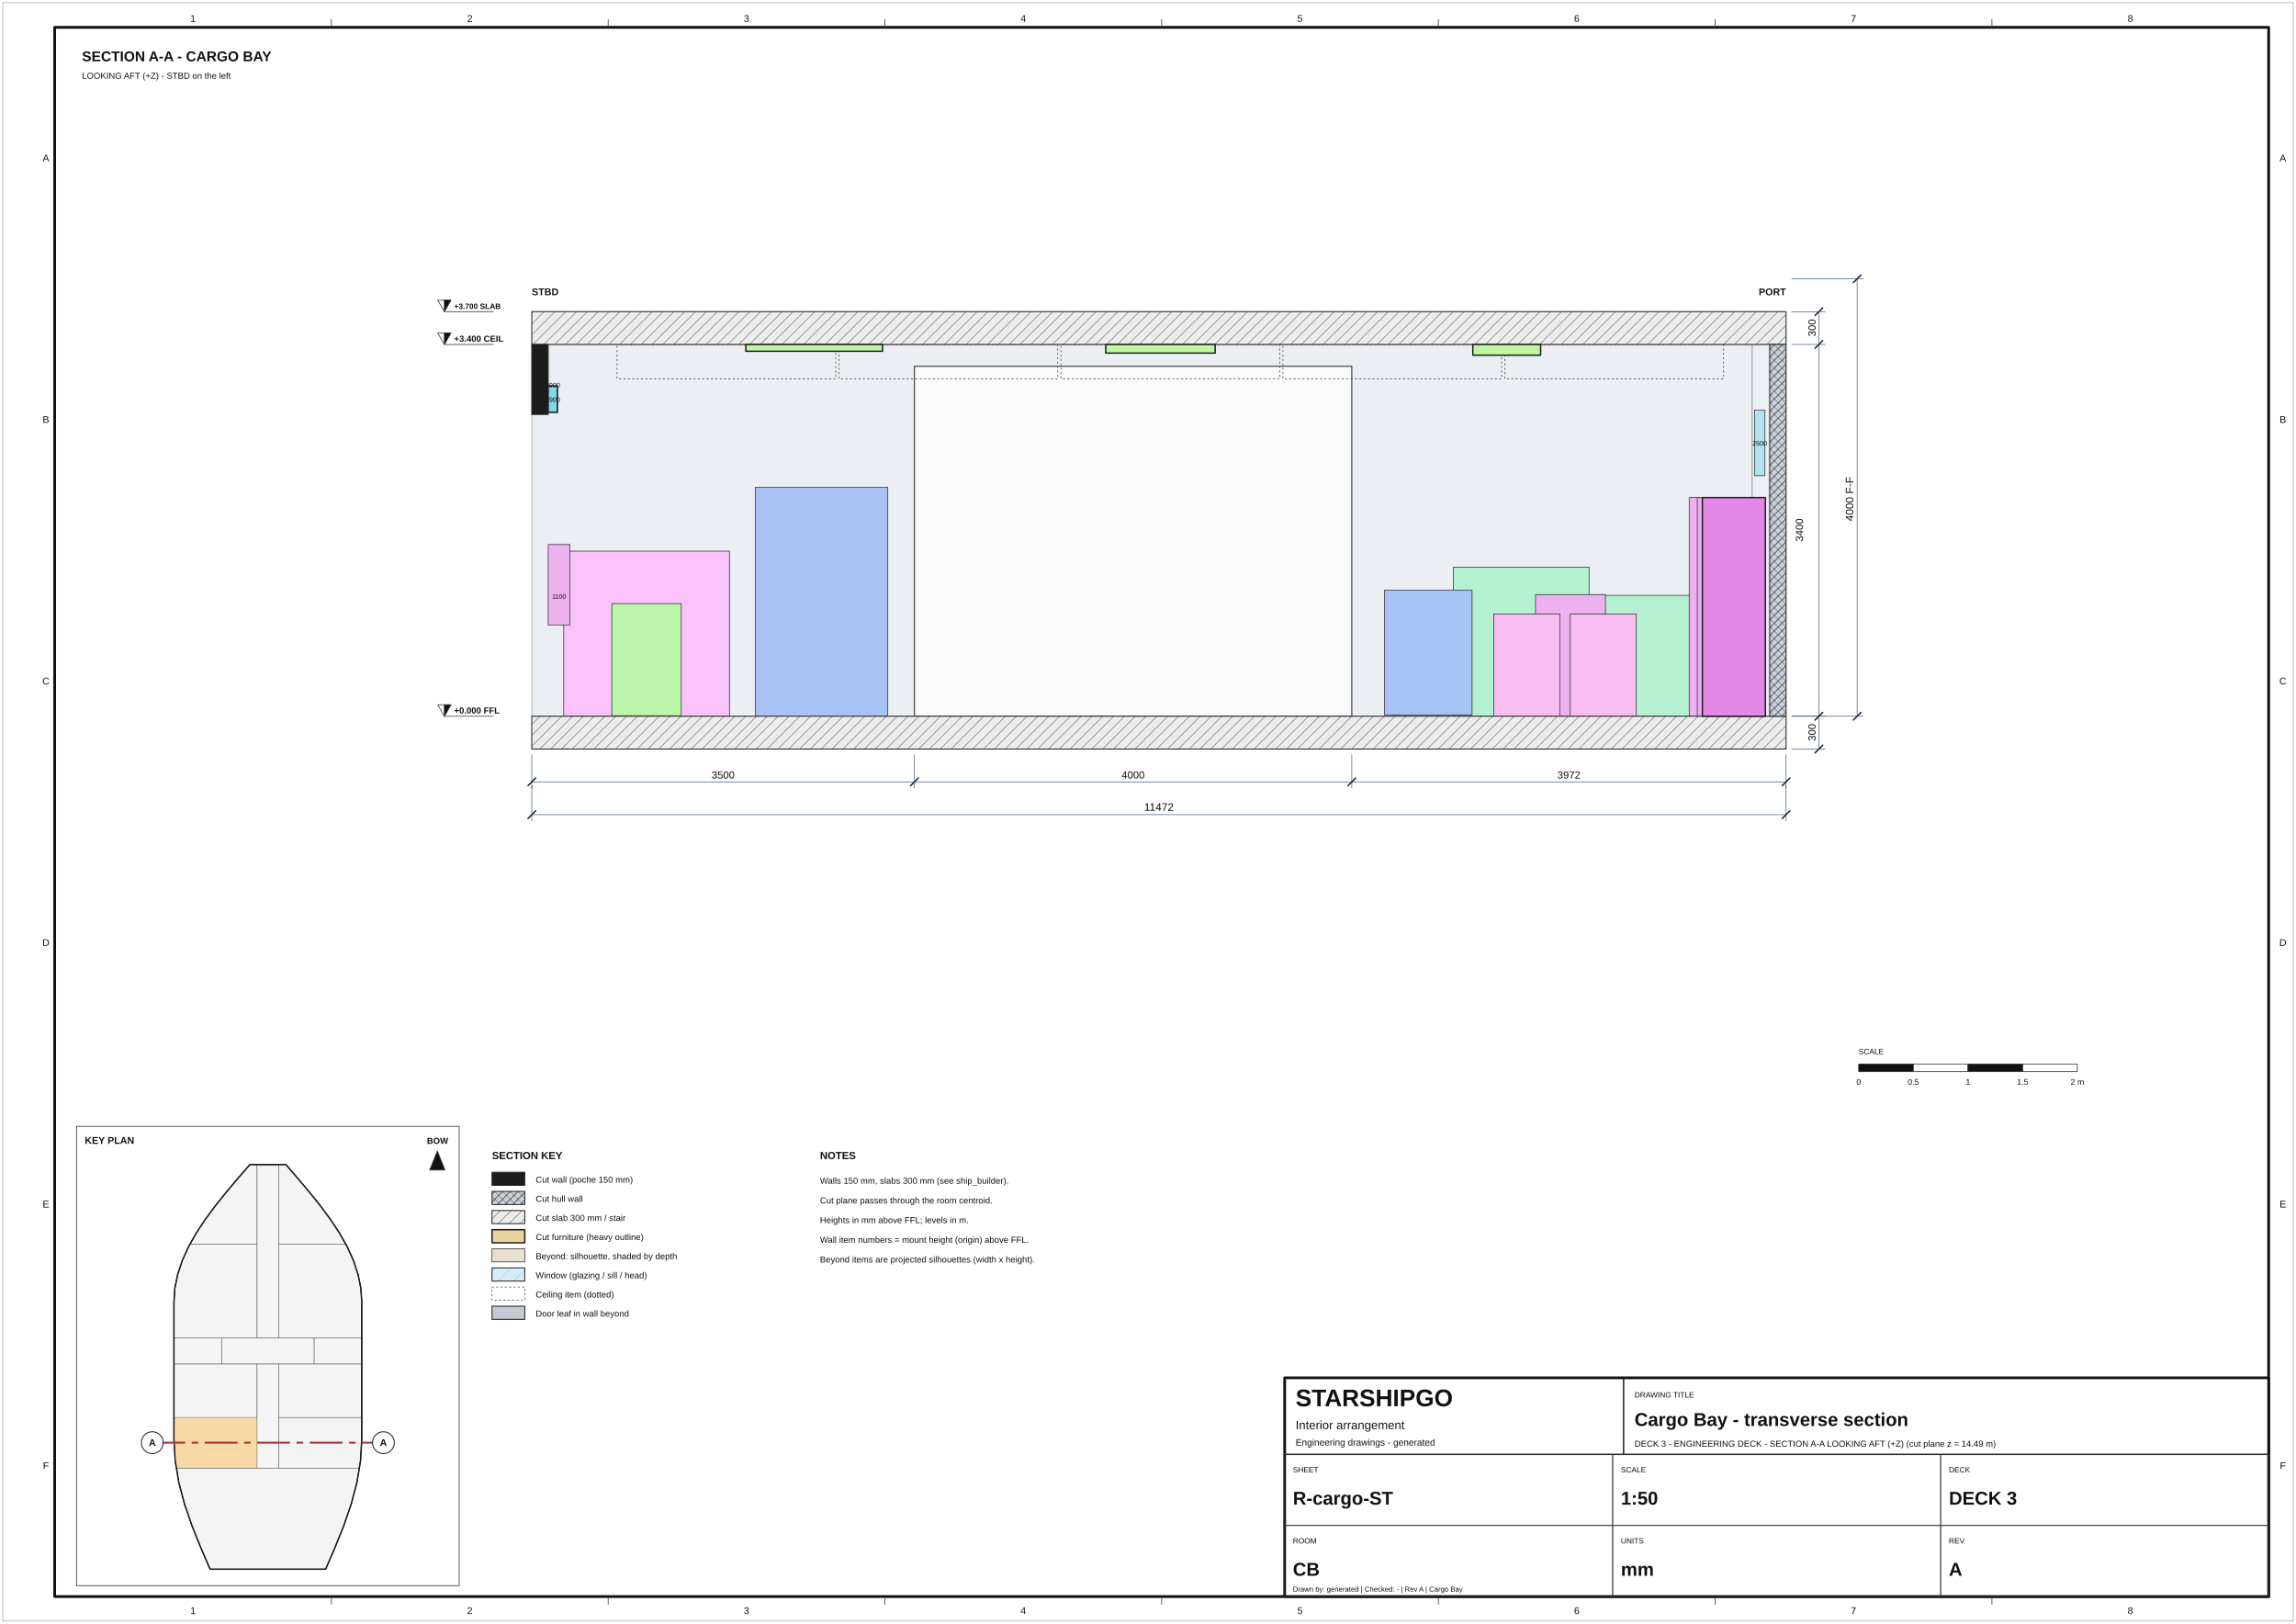
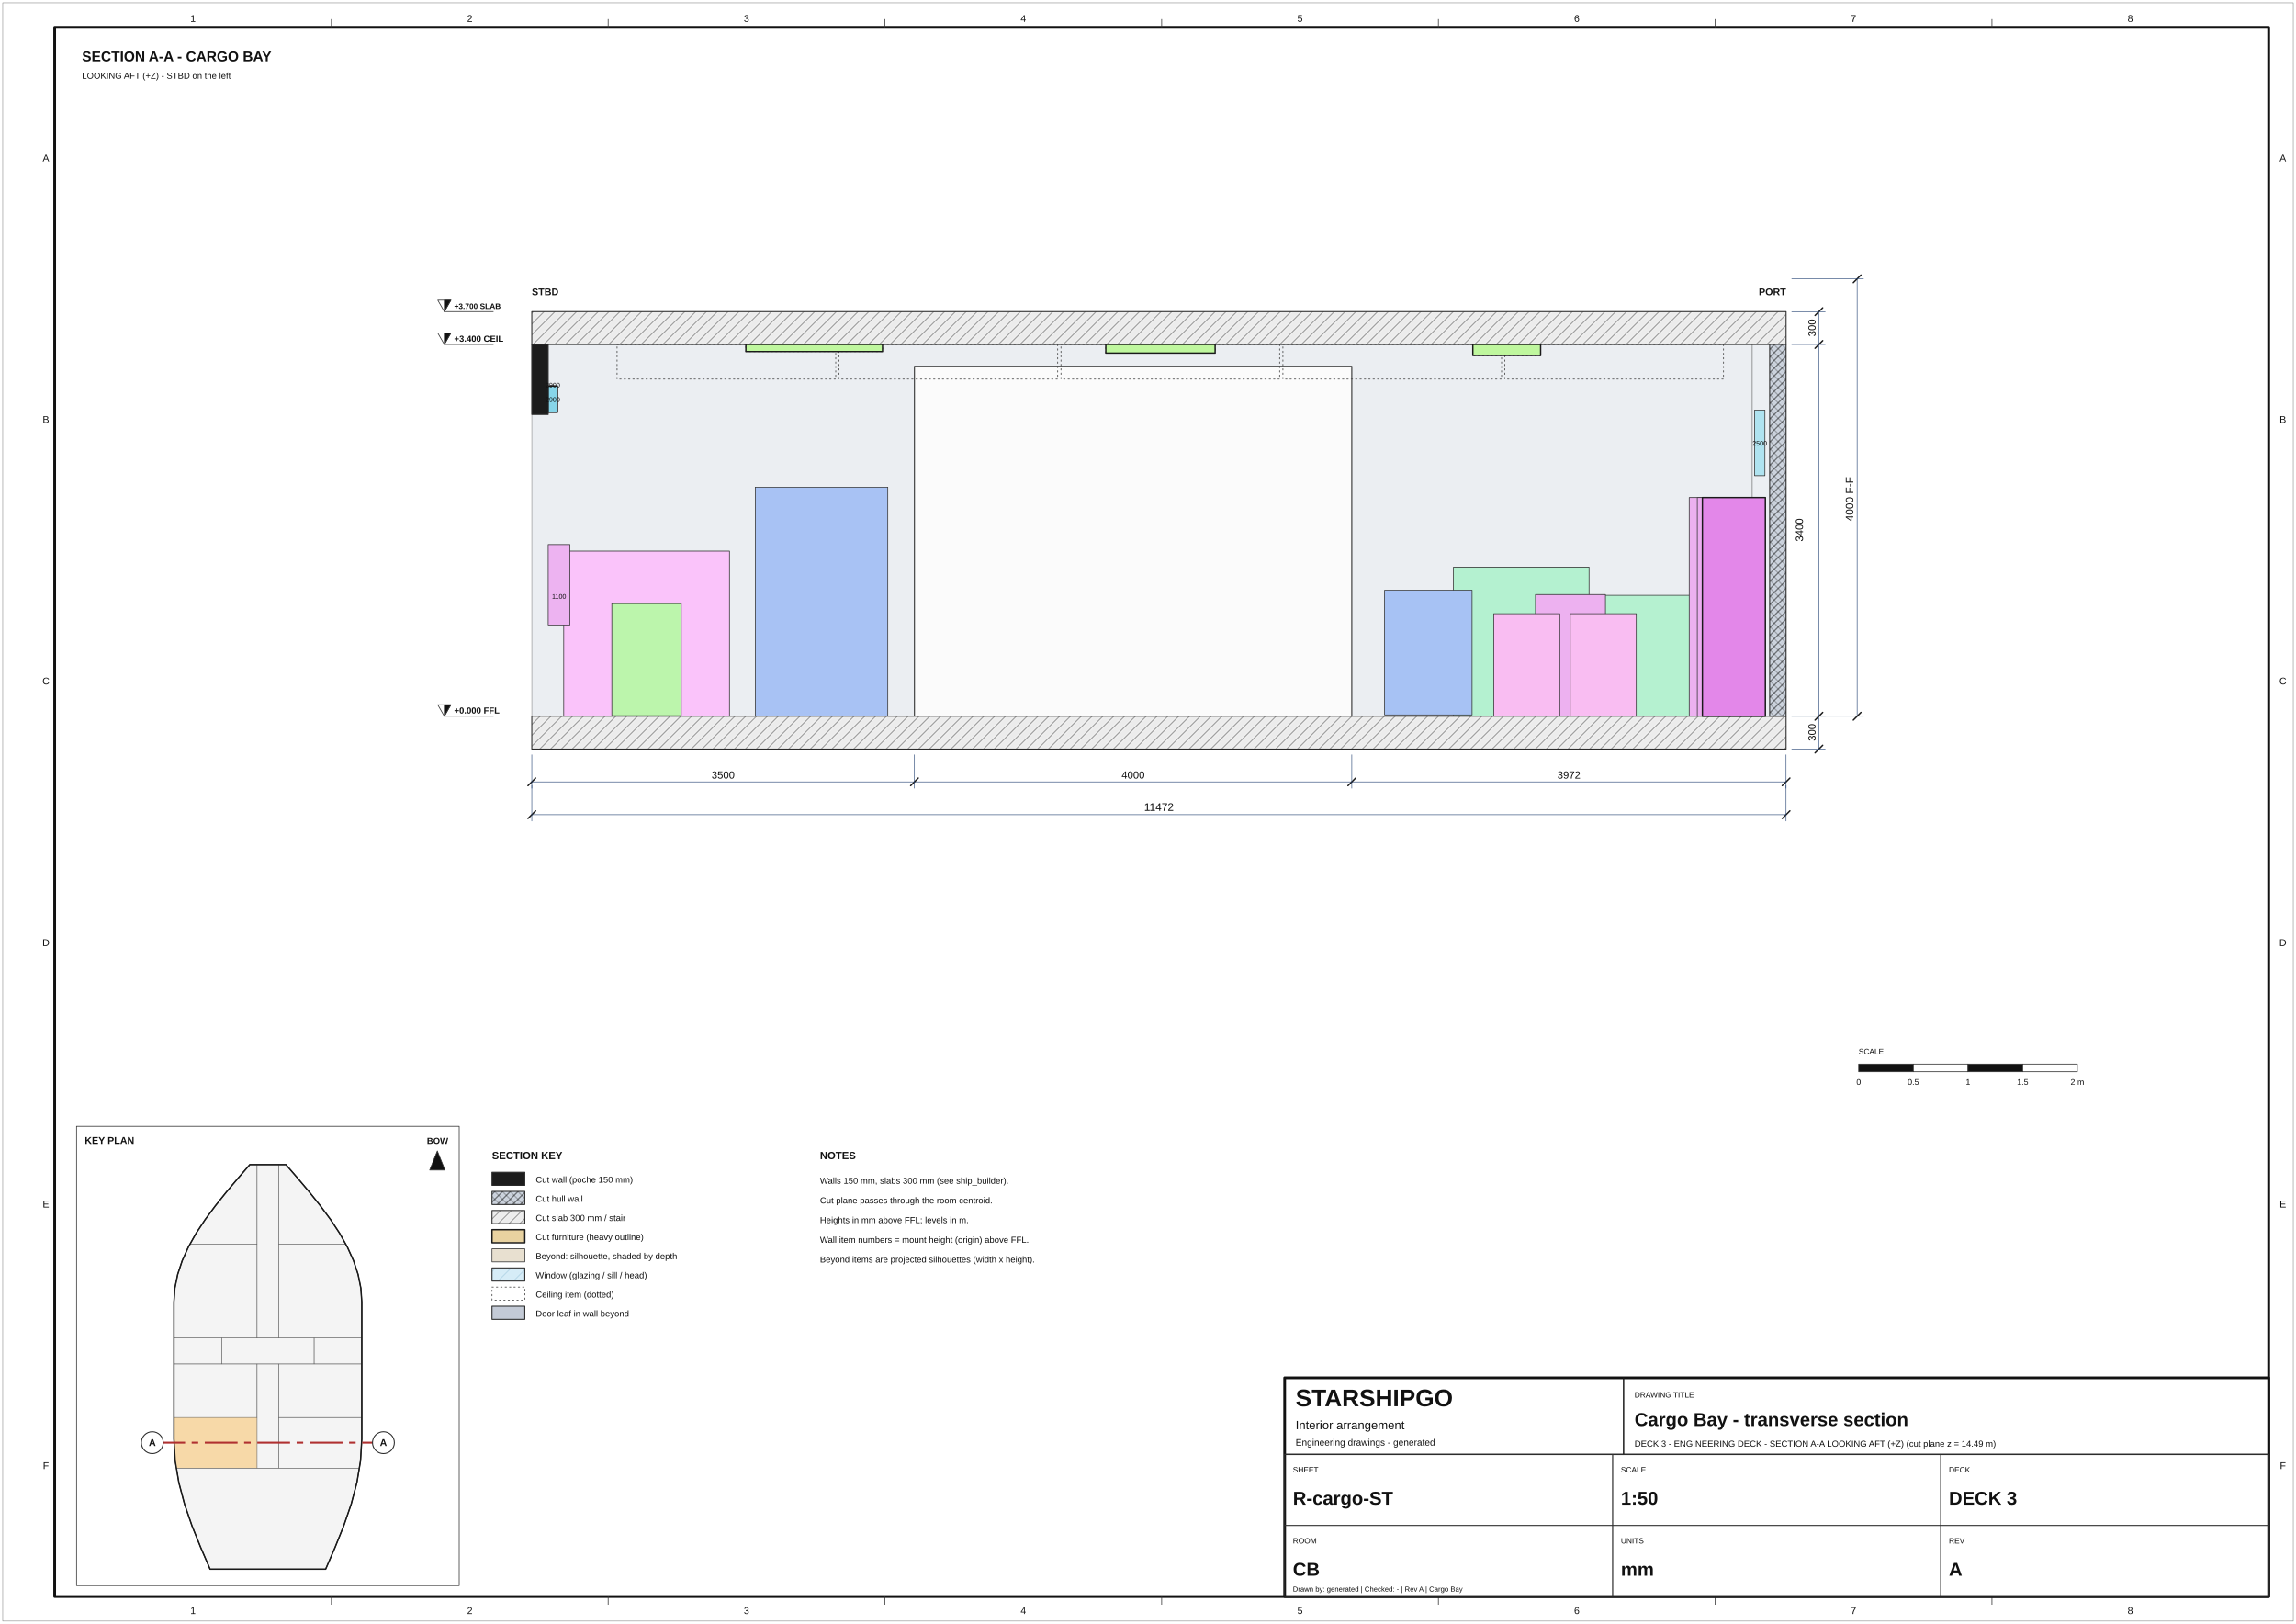
<svg xmlns="http://www.w3.org/2000/svg" width="420mm" height="297mm" viewBox="0 0 420 297">
  <style>
.t{font-family:Arial, Helvetica, 'DejaVu Sans', sans-serif;fill:#111}
.b{font-weight:bold}.i{font-style:italic}
.h{stroke:#111;stroke-width:.5;stroke-linejoin:round;stroke-linecap:round}
.m{stroke:#1a1a1a;stroke-width:.25;stroke-linejoin:round;stroke-linecap:round}
.n{stroke:#2a2a2a;stroke-width:.18;stroke-linejoin:round}
.f{stroke:#333;stroke-width:.13;stroke-linejoin:round}
.x{stroke:#555;stroke-width:.07}
.g{stroke:#9a9a9a;stroke-width:.1}
.gg{stroke:#c4c4c4;stroke-width:.08}
.d{stroke:#1d3c6e;stroke-width:.1}
.dsh{stroke:#222;stroke-width:.18;stroke-dasharray:1.6 .8}
.dot{stroke:#444;stroke-width:.14;stroke-dasharray:.25 .55;stroke-linecap:round}
.hid{stroke:#777;stroke-width:.12;stroke-dasharray:1 .7}
.cl{stroke:#b03030;stroke-width:.12;stroke-dasharray:5 1 1 1}
.cut{stroke:#b03030;stroke-width:.35;stroke-dasharray:6 1.2 1.2 1.2}
.red{stroke:#b03030;stroke-width:.13;stroke-dasharray:1.2 .7}
.none{stroke:none}
.halo{paint-order:stroke;stroke:#fff;stroke-width:.8;stroke-linejoin:round}
</style>
  <defs>
    <pattern id="hSlab" width="1.4" height="1.4" patternUnits="userSpaceOnUse" patternTransform="rotate(45)">
      <rect width="1.4" height="1.4" fill="#ececec" />
      <line x1="0" y1="0" x2="0" y2="1.4" stroke="#222" stroke-width=".13" />
    </pattern>
    <pattern id="hHull" width="1" height="1" patternUnits="userSpaceOnUse" patternTransform="rotate(45)">
      <rect width="1" height="1" fill="#c9d0da" />
      <line x1="0" y1="0" x2="0" y2="1" stroke="#111" stroke-width=".2" />
      <line x1="0" y1="0" x2="1" y2="0" stroke="#111" stroke-width=".1" />
    </pattern>
    <pattern id="hHole" width="1.6" height="1.6" patternUnits="userSpaceOnUse" patternTransform="rotate(-45)">
      <line x1="0" y1="0" x2="0" y2="1.6" stroke="#444" stroke-width=".12" />
    </pattern>
    <pattern id="hZone" width="1.8" height="1.8" patternUnits="userSpaceOnUse" patternTransform="rotate(45)">
      <line x1="0" y1="0" x2="0" y2="1.8" stroke="#d08080" stroke-width=".1" />
    </pattern>
    <pattern id="hPlen" width="1.6" height="1.6" patternUnits="userSpaceOnUse">
      <circle cx=".4" cy=".4" r=".12" fill="#888" />
      <circle cx="1.2" cy="1.2" r=".12" fill="#888" />
    </pattern>
    <pattern id="hGlass" width="2" height="2" patternUnits="userSpaceOnUse" patternTransform="rotate(45)">
      <rect width="2" height="2" fill="#d6ecf7" />
      <line x1="0" y1="0" x2="0" y2="2" stroke="#5a9abb" stroke-width=".08" />
    </pattern>
    <pattern id="hFloor" width="1.2" height="1.2" patternUnits="userSpaceOnUse" patternTransform="rotate(-45)">
      <rect width="1.2" height="1.2" fill="#f2f2f2" />
      <line x1="0" y1="0" x2="0" y2="1.2" stroke="#555" stroke-width=".1" />
    </pattern>
  </defs>
  <rect x="0" y="0" width="420" height="297" fill="#ffffff" />
  <text x="15" y="11.2" font-size="2.6" class="t b">SECTION A-A - CARGO BAY</text>
  <text x="15" y="14.4" font-size="1.6" class="t" fill="#555">LOOKING AFT (+Z)  -  STBD on the left</text>
  <clipPath id="clipA">
    <rect x="96.98" y="56.7" width="230.05" height="80.6" />
  </clipPath>
  <g clip-path="url(#clipA)">
    <polygon points="97.28,63 320.54,63 320.54,131 97.28,131" class="x" fill="#ebeef2" />
    <polygon points="167.28,67 247.28,67 247.28,131 167.28,131" class="n" fill="#fbfbfb" />
    <polygon points="320.54,63 323.88,63 323.88,131 320.54,131" class="x" fill="#eceff3" />
    <polygon points="323.88,63 326.72,63 326.72,131 323.88,131" class="x" fill="#f0f2f6" />
    <polygon points="114.58,103.74 121.98,103.74 121.98,111.8 114.58,111.8" class="f" fill="#f1b6c9" />
    <polygon points="103.12,100.8 133.44,100.8 133.44,131 103.12,131" class="f" fill="#fac3fa" />
    <polygon points="292.88,108.88 317.68,108.88 317.68,131 292.88,131" class="f" fill="#b5f1d0" />
    <polygon points="265.88,103.72 290.68,103.72 290.68,131 265.88,131" class="f" fill="#b4f1d0" />
    <polygon points="100.28,99.6 104.26,99.6 104.26,114.3 100.28,114.3" class="f" fill="#edb3f1" />
    <polygon points="111.92,110.4 124.62,110.4 124.62,130.9 111.92,130.9" class="f" fill="#bcf5ac" />
-     <polygon points="275.28,63 315.28,63 315.28,69.28 275.28,69.28" class="dot" fill="none" />
-     <polygon points="234.68,63 274.68,63 274.68,69.28 234.68,69.28" class="dot" fill="none" />
-     <polygon points="194.08,63 234.08,63 234.08,69.28 194.08,69.28" class="dot" fill="none" />
-     <polygon points="153.48,63 193.48,63 193.48,69.28 153.48,69.28" class="dot" fill="none" />
-     <polygon points="112.88,63 152.88,63 152.88,69.28 112.88,69.28" class="dot" fill="none" />
+     <polygon points="275.28,63 315.28,63 315.28,69.34 275.28,69.34" class="dot" fill="none" />
+     <polygon points="234.68,63 274.68,63 274.68,69.34 234.68,69.34" class="dot" fill="none" />
+     <polygon points="194.08,63 234.08,63 234.08,69.34 194.08,69.34" class="dot" fill="none" />
+     <polygon points="153.48,63 193.48,63 193.48,69.34 153.48,69.34" class="dot" fill="none" />
+     <polygon points="112.88,63 152.88,63 152.88,69.34 112.88,69.34" class="dot" fill="none" />
    <polygon points="309,91 321.5,91 321.5,131 309,131" class="f" fill="#edb1f0" />
    <polygon points="280.88,108.74 293.68,108.74 293.68,131 280.88,131" class="f" fill="#edb1f0" />
    <polygon points="320.96,75 322.85,75 322.85,87 320.96,87" class="f" fill="#afe3f0" />
    <polygon points="138.16,89.1 162.4,89.1 162.4,131 138.16,131" class="f" fill="#a8c2f4" />
-     <polygon points="287.24,112.3 299.32,112.3 299.32,131 287.24,131" class="f" fill="#f9bdf2" />
-     <polygon points="273.24,112.3 285.32,112.3 285.32,131 273.24,131" class="f" fill="#f9bdf2" />
+     <polygon points="287.24,112.24 299.32,112.24 299.32,131 287.24,131" class="f" fill="#f9bdf2" />
+     <polygon points="273.24,112.24 285.32,112.24 285.32,131 273.24,131" class="f" fill="#f9bdf2" />
    <polygon points="253.28,107.94 269.28,107.94 269.28,130.76 253.28,130.76" class="f" fill="#a7c2f4" />
-     <polygon points="269.42,63 281.82,63 281.82,64.96 269.42,64.96" class="dot" fill="none" />
+     <polygon points="269.42,63 281.82,63 281.82,65.02 269.42,65.02" class="dot" fill="none" />
    <polygon points="202.28,63 222.28,63 222.28,64.58 202.28,64.58" class="dot" fill="none" />
-     <polygon points="136.44,63 161.44,63 161.44,64.24 136.44,64.24" class="dot" fill="none" />
+     <polygon points="136.44,63 161.44,63 161.44,64.3 136.44,64.3" class="dot" fill="none" />
    <polygon points="310.48,91 322.93,91 322.93,131 310.48,131" class="f" fill="#ecadf0" />
    <polygon points="100.28,70.6 101.96,70.6 101.96,75.4 100.28,75.4" class="f" fill="#ade2f0" />
    <polygon points="97.28,131 326.72,131 326.72,137 97.28,137" class="n" fill="url(#hSlab)" />
    <polygon points="97.28,57 326.72,57 326.72,63 97.28,63" class="n" fill="url(#hSlab)" />
    <polygon points="97.28,63 100.28,63 100.28,75.8 97.28,75.8" class="n" fill="#1c1c1c" />
    <polygon points="323.72,63 326.72,63 326.72,131 323.72,131" class="n" fill="url(#hHull)" />
    <polygon points="311.41,91 322.93,91 322.93,131 311.41,131" class="m" fill="#e387e9" />
    <polygon points="100.28,70.6 101.96,70.6 101.96,75.4 100.28,75.4" class="m" fill="#87d5e9" />
-     <polygon points="269.42,63 281.82,63 281.82,64.96 269.42,64.96" class="m" fill="#bff79e" />
+     <polygon points="269.42,63 281.82,63 281.82,65.02 269.42,65.02" class="m" fill="#bff79e" />
    <polygon points="202.28,63 222.28,63 222.28,64.58 202.28,64.58" class="m" fill="#bff79e" />
-     <polygon points="136.44,63 161.44,63 161.44,64.24 136.44,64.24" class="m" fill="#bff79e" />
+     <polygon points="136.44,63 161.44,63 161.44,64.3 136.44,64.3" class="m" fill="#bff79e" />
  </g>
  <text x="102.27" y="109.5" font-size="1.2" class="t" text-anchor="middle" fill="#444">1100</text>
  <text x="321.91" y="81.5" font-size="1.2" class="t" text-anchor="middle" fill="#444">2500</text>
  <text x="101.12" y="73.5" font-size="1.2" class="t" text-anchor="middle" fill="#444">2900</text>
  <text x="101.12" y="70.86" font-size="1.2" class="t" text-anchor="middle" fill="#444">2900</text>
  <text x="97.28" y="54" font-size="1.8" class="t b">STBD</text>
  <text x="326.72" y="54" font-size="1.8" class="t b" text-anchor="end">PORT</text>
  <line x1="332.72" y1="137" x2="332.72" y2="57" class="d" />
  <line x1="332.02" y1="137.7" x2="333.42" y2="136.3" class="m" />
  <line x1="327.72" y1="137" x2="333.92" y2="137" class="d" />
  <line x1="332.02" y1="131.7" x2="333.42" y2="130.3" class="m" />
  <line x1="327.72" y1="131" x2="333.92" y2="131" class="d" />
  <line x1="332.02" y1="63.7" x2="333.42" y2="62.3" class="m" />
  <line x1="327.72" y1="63" x2="333.92" y2="63" class="d" />
  <line x1="332.02" y1="57.7" x2="333.42" y2="56.3" class="m" />
  <line x1="327.72" y1="57" x2="333.92" y2="57" class="d" />
  <text x="332.12" y="135.54" font-size="1.9" class="t" transform="rotate(-90 332.12 135.54)">300</text>
  <text x="329.82" y="99.05" font-size="1.9" class="t" transform="rotate(-90 329.82 99.05)">3400</text>
  <text x="332.12" y="61.54" font-size="1.9" class="t" transform="rotate(-90 332.12 61.54)">300</text>
  <line x1="339.72" y1="51" x2="339.72" y2="131" class="d" />
  <line x1="339.02" y1="51.7" x2="340.42" y2="50.3" class="m" />
  <line x1="339.02" y1="131.7" x2="340.42" y2="130.3" class="m" />
  <line x1="327.72" y1="51" x2="340.92" y2="51" class="d" />
  <line x1="327.72" y1="131" x2="340.92" y2="131" class="d" />
  <text x="339.02" y="95.32" font-size="2" class="t" transform="rotate(-90 339.02 95.32)">4000 F-F</text>
  <line x1="81.28" y1="131" x2="90.28" y2="131" class="f" />
  <polygon points="81.28,131 80.08,128.9 82.48,128.9" class="f" fill="#fff" />
  <polygon points="81.28,131 82.48,128.9 81.28,128.9" class="f" fill="#111" />
  <text x="83.08" y="130.5" font-size="1.6" class="t b">+0.000 FFL</text>
  <line x1="81.28" y1="63" x2="90.28" y2="63" class="f" />
  <polygon points="81.28,63 80.08,60.9 82.48,60.9" class="f" fill="#fff" />
  <polygon points="81.28,63 82.48,60.9 81.28,60.9" class="f" fill="#111" />
  <text x="83.08" y="62.5" font-size="1.6" class="t b">+3.400 CEIL</text>
  <line x1="81.28" y1="57" x2="90.28" y2="57" class="f" />
  <polygon points="81.28,57 80.08,54.9 82.48,54.9" class="f" fill="#fff" />
  <polygon points="81.28,57 82.48,54.9 81.28,54.9" class="f" fill="#111" />
  <text x="83.08" y="56.5" font-size="1.4" class="t b">+3.700 SLAB</text>
  <line x1="97.28" y1="143" x2="326.72" y2="143" class="d" />
  <line x1="96.58" y1="143.7" x2="97.98" y2="142.3" class="m" />
  <line x1="97.28" y1="138" x2="97.28" y2="144.2" class="d" />
  <line x1="166.58" y1="143.7" x2="167.98" y2="142.3" class="m" />
  <line x1="167.28" y1="138" x2="167.28" y2="144.2" class="d" />
  <line x1="246.58" y1="143.7" x2="247.98" y2="142.3" class="m" />
  <line x1="247.28" y1="138" x2="247.28" y2="144.2" class="d" />
  <line x1="326.02" y1="143.7" x2="327.42" y2="142.3" class="m" />
  <line x1="326.72" y1="138" x2="326.72" y2="144.2" class="d" />
  <text x="132.28" y="142.4" font-size="1.9" class="t" text-anchor="middle">3500</text>
  <text x="207.28" y="142.4" font-size="1.9" class="t" text-anchor="middle">4000</text>
  <text x="287" y="142.4" font-size="1.9" class="t" text-anchor="middle">3972</text>
  <line x1="97.28" y1="149" x2="326.72" y2="149" class="d" />
  <line x1="96.58" y1="149.7" x2="97.98" y2="148.3" class="m" />
  <line x1="326.02" y1="149.7" x2="327.42" y2="148.3" class="m" />
  <line x1="97.28" y1="143.6" x2="97.28" y2="150.2" class="d" />
  <line x1="326.72" y1="143.6" x2="326.72" y2="150.2" class="d" />
  <text x="212" y="148.3" font-size="2" class="t" text-anchor="middle">11472</text>
  <text x="340" y="192.8" font-size="1.4" class="t" fill="#666">SCALE</text>
  <rect x="340" y="194.6" width="10" height="1.4" class="f" fill="#111" />
  <rect x="350" y="194.6" width="10" height="1.4" class="f" fill="#fff" />
  <rect x="360" y="194.6" width="10" height="1.4" class="f" fill="#111" />
  <rect x="370" y="194.6" width="10" height="1.4" class="f" fill="#fff" />
  <text x="340" y="198.4" font-size="1.5" class="t" text-anchor="middle">0</text>
  <text x="350" y="198.4" font-size="1.5" class="t" text-anchor="middle">0.5</text>
  <text x="360" y="198.4" font-size="1.5" class="t" text-anchor="middle">1</text>
  <text x="370" y="198.4" font-size="1.5" class="t" text-anchor="middle">1.5</text>
  <text x="380" y="198.4" font-size="1.5" class="t" text-anchor="middle">2 m</text>
  <rect x="14" y="206" width="70" height="84" class="f" fill="none" />
  <text x="15.5" y="209.2" font-size="1.8" class="t b">KEY PLAN</text>
  <polygon points="52.3,213 54.47,215.51 56.59,218.02 58.6,220.53 60.46,223.04 62.12,225.55 63.53,228.06 64.67,230.58 65.5,233.09 66.01,235.6 66.18,238.11 66.18,263.21 65.95,267.18 65.29,271.14 64.24,275.11 62.88,279.07 61.28,283.04 59.57,287 38.43,287 36.72,283.04 35.12,279.07 33.76,275.11 32.71,271.14 32.05,267.18 31.82,263.21 31.82,238.11 31.99,235.6 32.5,233.09 33.33,230.58 34.47,228.06 35.88,225.55 37.54,223.04 39.4,220.53 41.41,218.02 43.53,215.51 45.7,213" class="n" fill="#f4f4f4" />
  <polygon points="47.02,213 50.98,213 50.98,244.71 47.02,244.71" class="x" fill="none" />
  <polygon points="47.02,249.47 50.98,249.47 50.98,268.5 47.02,268.5" class="x" fill="none" />
  <polygon points="40.54,244.71 57.46,244.71 57.46,249.47 40.54,249.47" class="x" fill="none" />
  <polygon points="31.82,244.71 40.54,244.71 40.54,249.47 31.82,249.47" class="x" fill="none" />
  <polygon points="57.46,244.71 66.18,244.71 66.18,249.47 57.46,249.47" class="x" fill="none" />
  <polygon points="35.88,225.55 37.54,223.04 39.4,220.53 41.41,218.02 43.53,215.51 45.7,213 47.02,213 47.02,227.54 34.77,227.54" class="x" fill="none" />
  <polygon points="31.82,238.11 31.99,235.6 32.5,233.09 33.33,230.58 34.47,228.06 34.77,227.54 47.02,227.54 47.02,244.71 31.82,244.71" class="x" fill="none" />
  <polygon points="50.98,213 52.3,213 54.47,215.51 56.59,218.02 58.6,220.53 60.46,223.04 62.12,225.55 63.23,227.54 50.98,227.54" class="x" fill="none" />
  <polygon points="50.98,227.54 63.23,227.54 63.53,228.06 64.67,230.58 65.5,233.09 66.01,235.6 66.18,238.11 66.18,244.71 50.98,244.71" class="x" fill="none" />
  <polygon points="31.82,249.47 47.02,249.47 47.02,259.25 31.82,259.25" class="x" fill="none" />
  <polygon points="32.05,267.18 31.82,263.21 31.82,259.25 47.02,259.25 47.02,268.5 32.27,268.5" class="x" fill="#f7d9a8" />
  <polygon points="50.98,249.47 66.18,249.47 66.18,259.25 50.98,259.25" class="x" fill="none" />
  <polygon points="50.98,259.25 66.18,259.25 66.18,263.21 65.95,267.18 65.73,268.5 50.98,268.5" class="x" fill="none" />
  <polygon points="36.72,283.04 35.12,279.07 33.76,275.11 32.71,271.14 32.27,268.5 65.73,268.5 65.29,271.14 64.24,275.11 62.88,279.07 61.28,283.04 59.57,287 38.43,287" class="x" fill="none" />
  <polygon points="52.3,213 54.47,215.51 56.59,218.02 58.6,220.53 60.46,223.04 62.12,225.55 63.53,228.06 64.67,230.58 65.5,233.09 66.01,235.6 66.18,238.11 66.18,263.21 65.95,267.18 65.29,271.14 64.24,275.11 62.88,279.07 61.28,283.04 59.57,287 38.43,287 36.72,283.04 35.12,279.07 33.76,275.11 32.71,271.14 32.05,267.18 31.82,263.21 31.82,238.11 31.99,235.6 32.5,233.09 33.33,230.58 34.47,228.06 35.88,225.55 37.54,223.04 39.4,220.53 41.41,218.02 43.53,215.51 45.7,213" class="m" fill="none" />
  <line x1="27.86" y1="263.86" x2="70.14" y2="263.86" class="cut" />
  <circle cx="27.86" cy="263.86" r="2" class="n" fill="#fff" />
  <text x="27.86" y="264.46" font-size="1.8" class="t b" text-anchor="middle">A</text>
  <circle cx="70.14" cy="263.86" r="2" class="n" fill="#fff" />
  <text x="70.14" y="264.46" font-size="1.8" class="t b" text-anchor="middle">A</text>
  <text x="82" y="209.2" font-size="1.6" class="t b" text-anchor="end">BOW</text>
  <polygon points="80,210.5 81.4,214 78.6,214" class="f" fill="#111" />
  <text x="90" y="212" font-size="1.9" class="t b">SECTION KEY</text>
  <rect x="90" y="214.4" width="6" height="2.4" class="n" fill="#1c1c1c" />
  <text x="98" y="216.3" font-size="1.6" class="t">Cut wall (poche 150 mm)</text>
  <rect x="90" y="217.9" width="6" height="2.4" class="n" fill="url(#hHull)" />
  <text x="98" y="219.8" font-size="1.6" class="t">Cut hull wall</text>
  <rect x="90" y="221.4" width="6" height="2.4" class="n" fill="url(#hSlab)" />
  <text x="98" y="223.3" font-size="1.6" class="t">Cut slab 300 mm / stair</text>
  <rect x="90" y="224.9" width="6" height="2.4" class="m" fill="#e8d2a0" />
  <text x="98" y="226.8" font-size="1.6" class="t">Cut furniture (heavy outline)</text>
  <rect x="90" y="228.4" width="6" height="2.4" class="f" fill="#e8e0d0" />
  <text x="98" y="230.3" font-size="1.6" class="t">Beyond: silhouette, shaded by depth</text>
  <rect x="90" y="231.9" width="6" height="2.4" class="n" fill="url(#hGlass)" />
  <text x="98" y="233.8" font-size="1.6" class="t">Window (glazing / sill / head)</text>
  <rect x="90" y="235.4" width="6" height="2.4" class="dot" fill="none" />
  <text x="98" y="237.3" font-size="1.6" class="t">Ceiling item (dotted)</text>
  <rect x="90" y="238.9" width="6" height="2.4" class="n" fill="#c3cad6" />
  <text x="98" y="240.8" font-size="1.6" class="t">Door leaf in wall beyond</text>
  <text x="150" y="212" font-size="1.9" class="t b">NOTES</text>
  <text x="150" y="216.5" font-size="1.6" class="t">Walls 150 mm, slabs 300 mm (see ship_builder).</text>
  <text x="150" y="220.1" font-size="1.6" class="t">Cut plane passes through the room centroid.</text>
  <text x="150" y="223.7" font-size="1.6" class="t">Heights in mm above FFL; levels in m.</text>
  <text x="150" y="227.3" font-size="1.6" class="t">Wall item numbers = mount height (origin) above FFL.</text>
  <text x="150" y="230.9" font-size="1.6" class="t">Beyond items are projected silhouettes (width x height).</text>
  <rect x="0.5" y="0.5" width="419" height="296" class="x" fill="none" />
  <rect x="10" y="5" width="405" height="287" class="h" fill="none" />
  <text x="35.31" y="4" font-size="1.8" class="t" text-anchor="middle">1</text>
  <text x="35.31" y="295.2" font-size="1.8" class="t" text-anchor="middle">1</text>
  <text x="85.94" y="4" font-size="1.8" class="t" text-anchor="middle">2</text>
  <text x="85.94" y="295.2" font-size="1.8" class="t" text-anchor="middle">2</text>
  <line x1="60.62" y1="3.5" x2="60.62" y2="5" class="f" />
  <line x1="60.62" y1="292" x2="60.62" y2="293.5" class="f" />
  <text x="136.56" y="4" font-size="1.8" class="t" text-anchor="middle">3</text>
  <text x="136.56" y="295.2" font-size="1.8" class="t" text-anchor="middle">3</text>
  <line x1="111.25" y1="3.5" x2="111.25" y2="5" class="f" />
  <line x1="111.25" y1="292" x2="111.25" y2="293.5" class="f" />
  <text x="187.19" y="4" font-size="1.8" class="t" text-anchor="middle">4</text>
  <text x="187.19" y="295.2" font-size="1.8" class="t" text-anchor="middle">4</text>
  <line x1="161.88" y1="3.5" x2="161.88" y2="5" class="f" />
  <line x1="161.88" y1="292" x2="161.88" y2="293.5" class="f" />
  <text x="237.81" y="4" font-size="1.8" class="t" text-anchor="middle">5</text>
  <text x="237.81" y="295.2" font-size="1.8" class="t" text-anchor="middle">5</text>
  <line x1="212.5" y1="3.5" x2="212.5" y2="5" class="f" />
  <line x1="212.5" y1="292" x2="212.5" y2="293.5" class="f" />
  <text x="288.44" y="4" font-size="1.8" class="t" text-anchor="middle">6</text>
  <text x="288.44" y="295.2" font-size="1.8" class="t" text-anchor="middle">6</text>
  <line x1="263.12" y1="3.5" x2="263.12" y2="5" class="f" />
  <line x1="263.12" y1="292" x2="263.12" y2="293.5" class="f" />
  <text x="339.06" y="4" font-size="1.8" class="t" text-anchor="middle">7</text>
  <text x="339.06" y="295.2" font-size="1.8" class="t" text-anchor="middle">7</text>
  <line x1="313.75" y1="3.5" x2="313.75" y2="5" class="f" />
  <line x1="313.75" y1="292" x2="313.75" y2="293.5" class="f" />
  <text x="389.69" y="4" font-size="1.8" class="t" text-anchor="middle">8</text>
  <text x="389.69" y="295.2" font-size="1.8" class="t" text-anchor="middle">8</text>
  <line x1="364.38" y1="3.5" x2="364.38" y2="5" class="f" />
  <line x1="364.38" y1="292" x2="364.38" y2="293.5" class="f" />
  <text x="8.4" y="29.52" font-size="1.8" class="t" text-anchor="middle">A</text>
  <text x="417.6" y="29.52" font-size="1.8" class="t" text-anchor="middle">A</text>
  <text x="8.4" y="77.35" font-size="1.8" class="t" text-anchor="middle">B</text>
  <text x="417.6" y="77.35" font-size="1.8" class="t" text-anchor="middle">B</text>
  <text x="8.4" y="125.18" font-size="1.8" class="t" text-anchor="middle">C</text>
  <text x="417.6" y="125.18" font-size="1.8" class="t" text-anchor="middle">C</text>
  <text x="8.4" y="173.02" font-size="1.8" class="t" text-anchor="middle">D</text>
  <text x="417.6" y="173.02" font-size="1.8" class="t" text-anchor="middle">D</text>
  <text x="8.4" y="220.85" font-size="1.8" class="t" text-anchor="middle">E</text>
  <text x="417.6" y="220.85" font-size="1.8" class="t" text-anchor="middle">E</text>
  <text x="8.4" y="268.68" font-size="1.8" class="t" text-anchor="middle">F</text>
  <text x="417.6" y="268.68" font-size="1.8" class="t" text-anchor="middle">F</text>
  <rect x="235" y="252" width="180" height="40" class="h" fill="#ffffff" />
  <line x1="235" y1="266" x2="415" y2="266" class="m" />
  <line x1="297" y1="252" x2="297" y2="266" class="m" />
  <text x="237" y="257.2" font-size="4.4" class="t b">STARSHIPGO</text>
  <text x="237" y="261.4" font-size="2.2" class="t">Interior arrangement</text>
  <text x="237" y="264.4" font-size="1.7" class="t" fill="#444">Engineering drawings - generated</text>
  <text x="299" y="255.6" font-size="1.4" class="t" fill="#666">DRAWING TITLE</text>
  <text x="299" y="260.8" font-size="3.4" class="t b">Cargo Bay - transverse section</text>
  <text x="299" y="264.6" font-size="1.6" class="t">DECK 3 - ENGINEERING DECK  -  SECTION A-A LOOKING AFT (+Z)  (cut plane z = 14.49 m)</text>
  <rect x="235" y="266" width="60" height="13" class="f" fill="none" />
  <text x="236.5" y="269.3" font-size="1.4" class="t" fill="#666">SHEET</text>
  <text x="236.5" y="275.2" font-size="3.4" class="t b">R-cargo-ST</text>
  <rect x="295" y="266" width="60" height="13" class="f" fill="none" />
  <text x="296.5" y="269.3" font-size="1.4" class="t" fill="#666">SCALE</text>
  <text x="296.5" y="275.2" font-size="3.4" class="t b">1:50</text>
  <rect x="355" y="266" width="60" height="13" class="f" fill="none" />
  <text x="356.5" y="269.3" font-size="1.4" class="t" fill="#666">DECK</text>
  <text x="356.5" y="275.2" font-size="3.4" class="t b">DECK 3</text>
  <rect x="235" y="279" width="60" height="13" class="f" fill="none" />
  <text x="236.5" y="282.3" font-size="1.4" class="t" fill="#666">ROOM</text>
  <text x="236.5" y="288.2" font-size="3.4" class="t b">CB</text>
  <rect x="295" y="279" width="60" height="13" class="f" fill="none" />
  <text x="296.5" y="282.3" font-size="1.4" class="t" fill="#666">UNITS</text>
  <text x="296.5" y="288.2" font-size="3.4" class="t b">mm</text>
  <rect x="355" y="279" width="60" height="13" class="f" fill="none" />
  <text x="356.5" y="282.3" font-size="1.4" class="t" fill="#666">REV</text>
  <text x="356.5" y="288.2" font-size="3.4" class="t b">A</text>
  <text x="236.5" y="291.1" font-size="1.3" class="t" fill="#555">Drawn by: generated   |   Checked: -   |   Rev A   |   Cargo Bay</text>
</svg>
